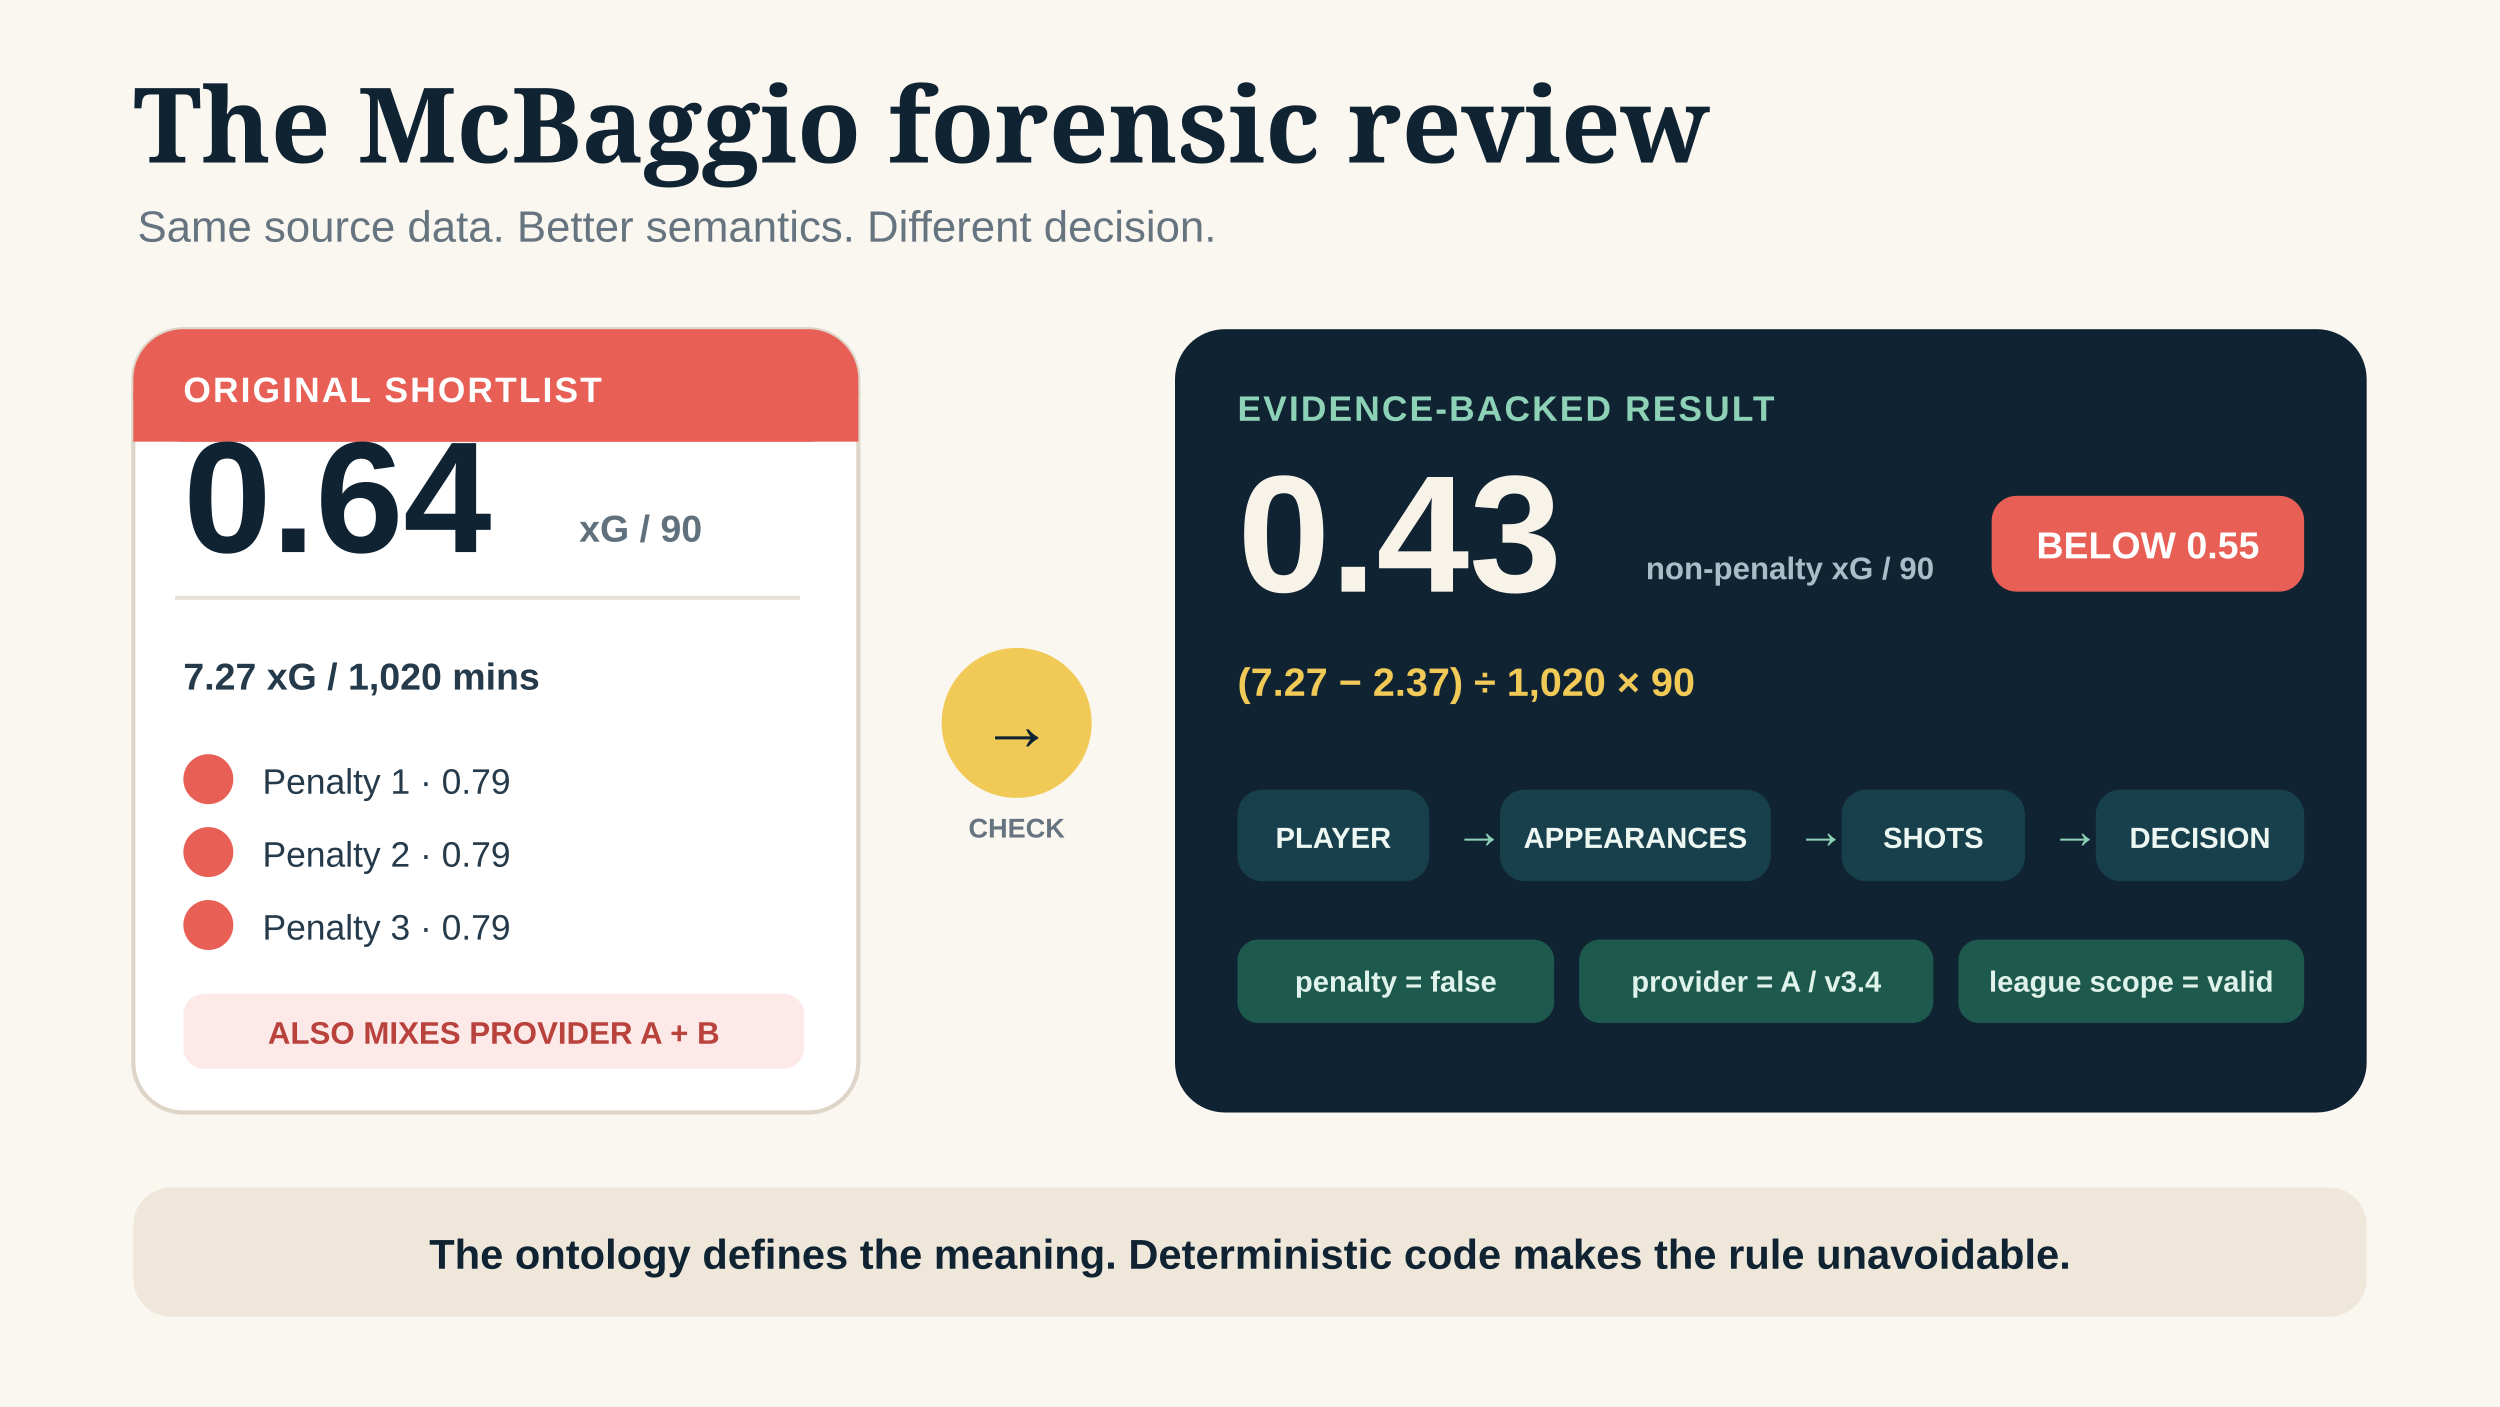
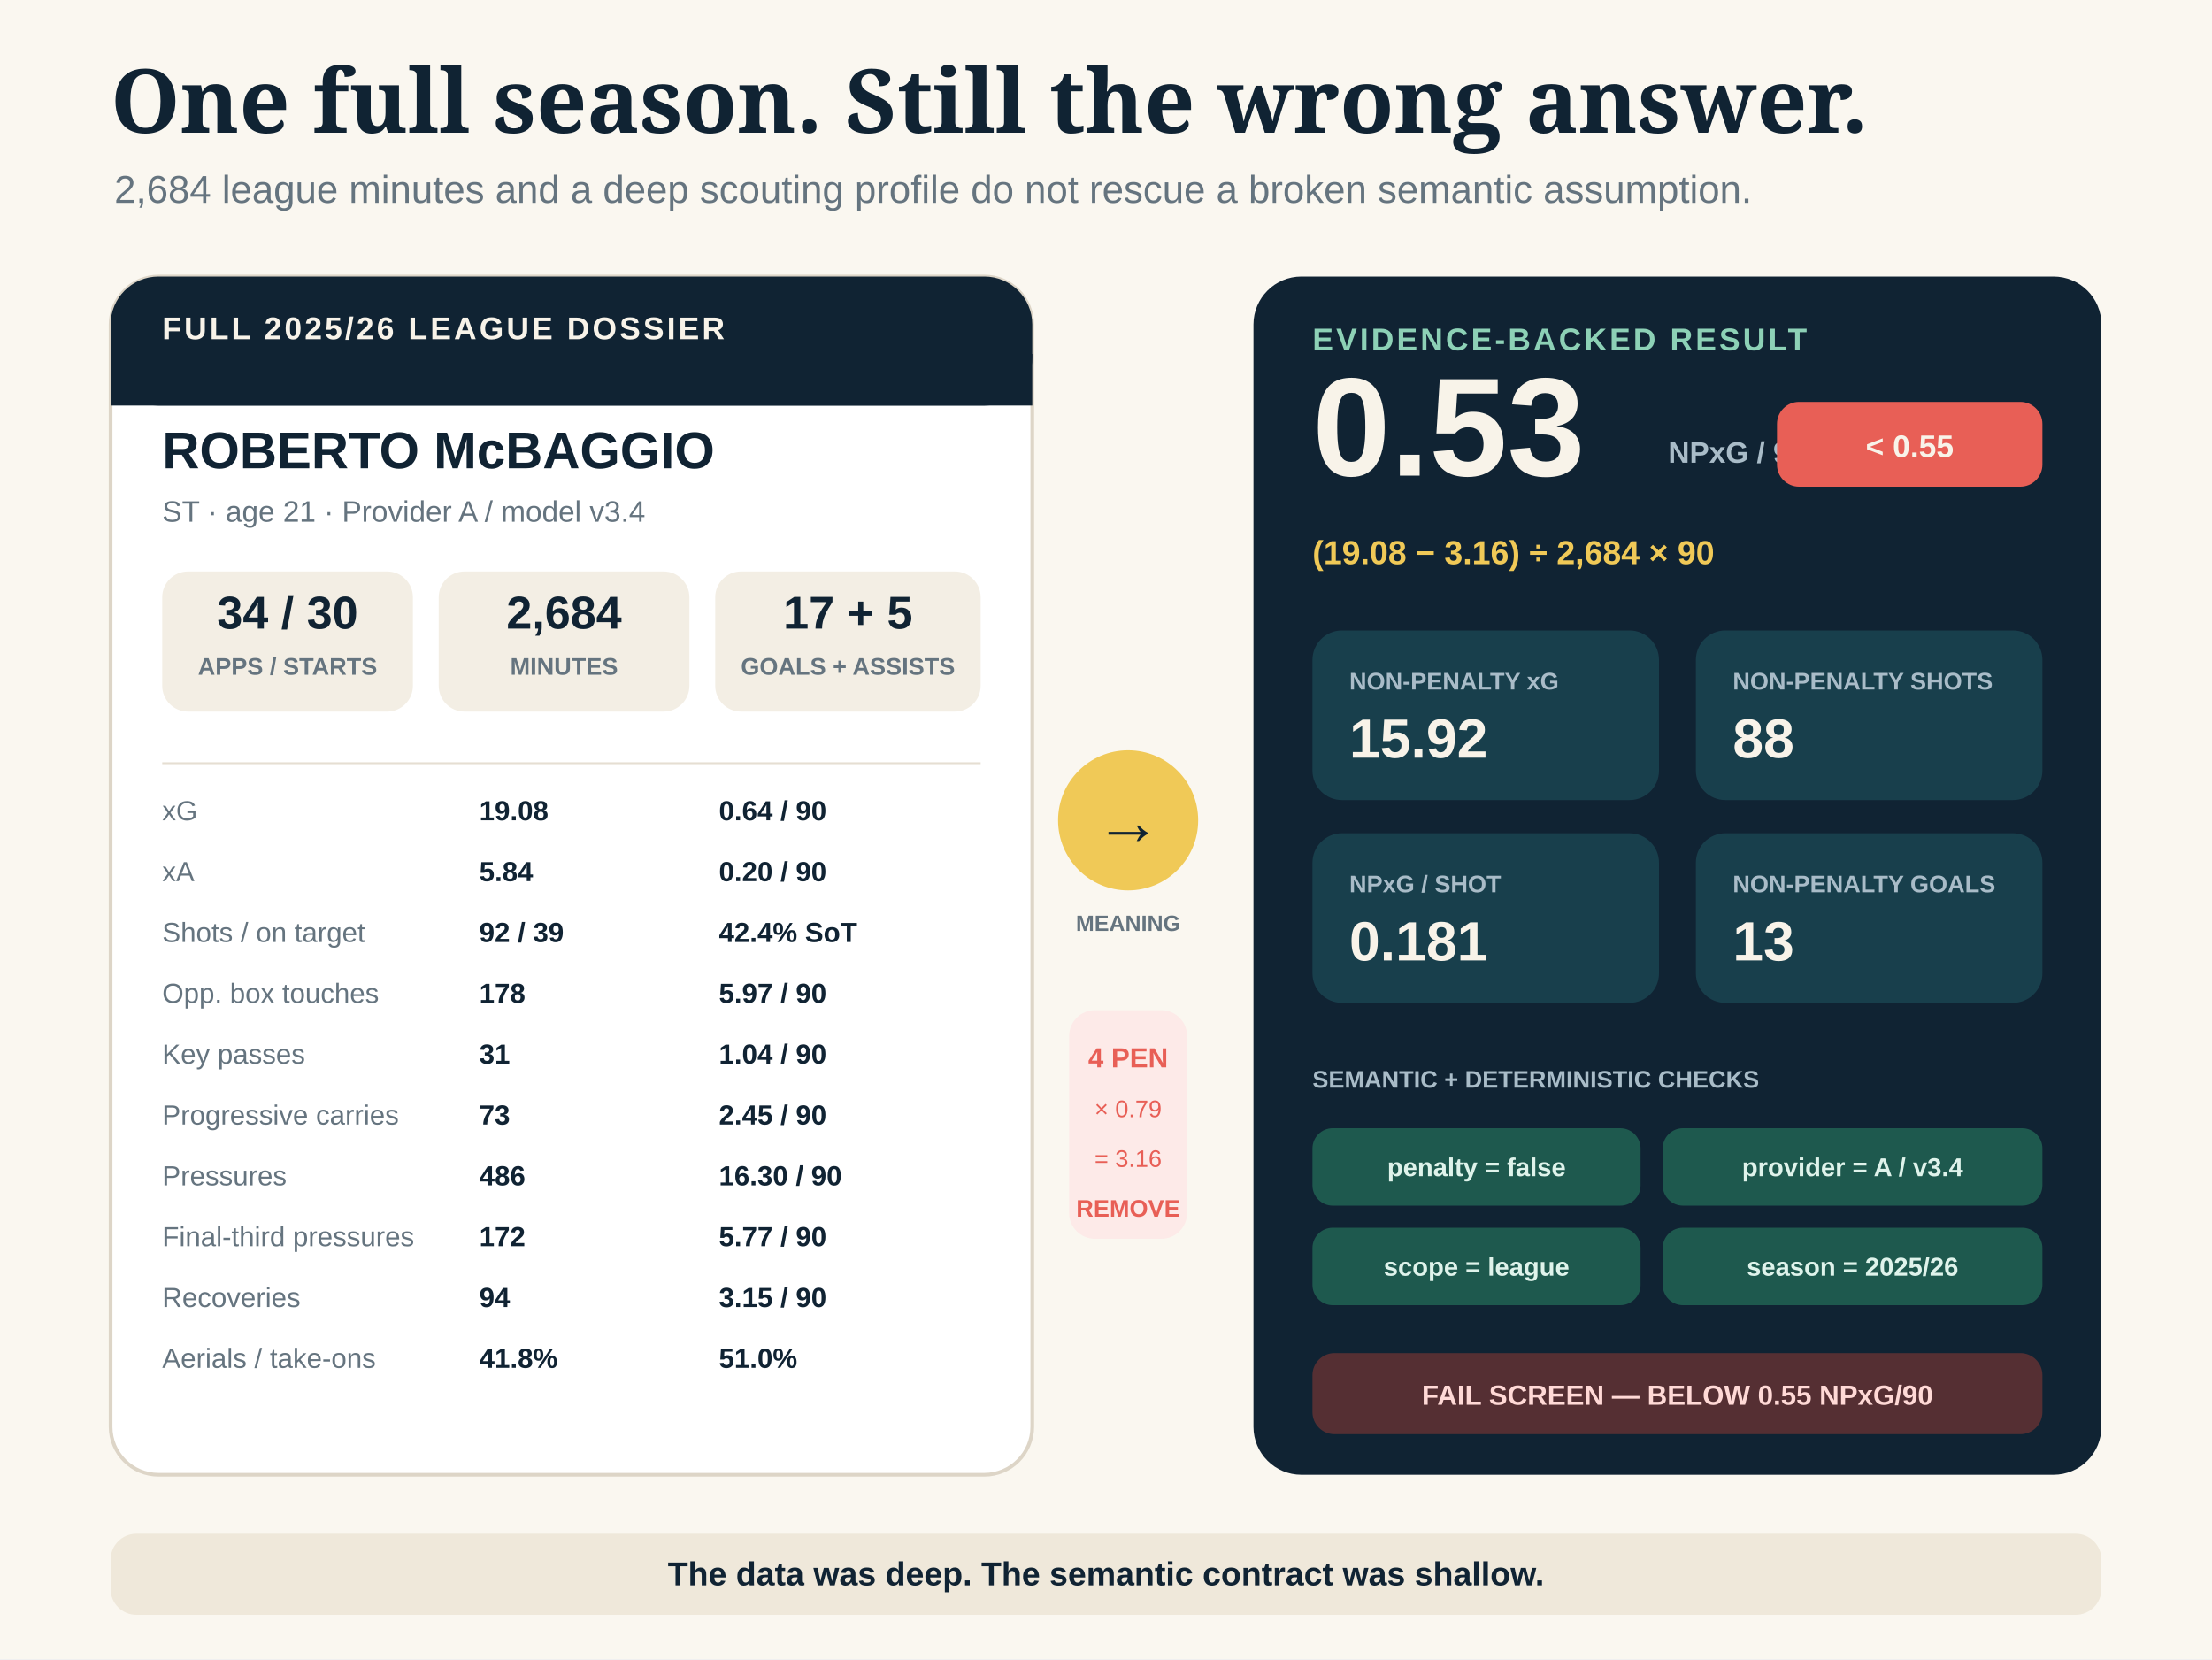
- <svg xmlns="http://www.w3.org/2000/svg" width="1200" height="675" viewBox="0 0 1200 675">
-   <rect width="1200" height="675" fill="#faf7f0" />
-   <text x="64" y="78" fill="#102333" font-family="Georgia,serif" font-size="50" font-weight="700">The McBaggio forensic review</text>
-   <text x="66" y="116" fill="#65747f" font-family="Arial,Helvetica,sans-serif" font-size="21">Same source data. Better semantics. Different decision.</text>
-   <rect x="64" y="158" width="348" height="376" rx="24" fill="#fff" stroke="#ddd5c7" stroke-width="2" />
-   <rect x="64" y="158" width="348" height="54" rx="24" fill="#e85f56" />
-   <rect x="64" y="188" width="348" height="24" fill="#e85f56" />
-   <text x="88" y="193" fill="#fff" font-family="Arial,Helvetica,sans-serif" font-size="17" font-weight="900" letter-spacing="1">ORIGINAL SHORTLIST</text>
-   <text x="88" y="265" fill="#102333" font-family="Arial,Helvetica,sans-serif" font-size="76" font-weight="900">0.64</text>
-   <text x="278" y="260" fill="#60717d" font-family="Arial,Helvetica,sans-serif" font-size="18" font-weight="800">xG / 90</text>
-   <line x1="84" y1="287" x2="384" y2="287" stroke="#e7e1d8" stroke-width="2" />
-   <text x="88" y="331" fill="#253a4a" font-family="Arial,Helvetica,sans-serif" font-size="18" font-weight="800">7.27 xG / 1,020 mins</text>
-   <g font-family="Arial,Helvetica,sans-serif">
-     <circle cx="100" cy="374" r="12" fill="#e85f56" />
-     <text x="126" y="381" fill="#253a4a" font-size="17">Penalty 1 · 0.79</text>
-     <circle cx="100" cy="409" r="12" fill="#e85f56" />
-     <text x="126" y="416" fill="#253a4a" font-size="17">Penalty 2 · 0.79</text>
-     <circle cx="100" cy="444" r="12" fill="#e85f56" />
-     <text x="126" y="451" fill="#253a4a" font-size="17">Penalty 3 · 0.79</text>
+ <svg xmlns="http://www.w3.org/2000/svg" width="1200" height="900" viewBox="0 0 1200 900">
+   <rect width="1200" height="900" fill="#faf7f0" />
+   <style>
+ .t{font-family:Arial,Helvetica,sans-serif}.serif{font-family:Georgia,serif}
+ .h{fill:#102333;font-weight:900}.muted{fill:#65747f}.light{fill:#f8f3e9}.green{fill:#8dd1b6}.amber{fill:#f0c957}.red{fill:#e85f56}
+ </style>
+   <text x="60" y="72" class="serif h" font-size="48">One full season. Still the wrong answer.</text>
+   <text x="62" y="110" class="t muted" font-size="21">2,684 league minutes and a deep scouting profile do not rescue a broken semantic assumption.</text>
+   <rect x="60" y="150" width="500" height="650" rx="26" fill="#ffffff" stroke="#ddd5c7" stroke-width="2" />
+   <rect x="60" y="150" width="500" height="70" rx="26" fill="#102333" />
+   <rect x="60" y="192" width="500" height="28" fill="#102333" />
+   <text x="88" y="184" class="t light" font-size="17" font-weight="900" letter-spacing="1.5">FULL 2025/26 LEAGUE DOSSIER</text>
+   <text x="88" y="254" class="t h" font-size="28">ROBERTO McBAGGIO</text>
+   <text x="88" y="283" class="t muted" font-size="16">ST · age 21 · Provider A / model v3.4</text>
+   <g class="t">
+     <rect x="88" y="310" width="136" height="76" rx="14" fill="#f3eee4" />
+     <text x="156" y="341" text-anchor="middle" class="h" font-size="25">34 / 30</text>
+     <text x="156" y="366" text-anchor="middle" class="muted" font-size="13" font-weight="700">APPS / STARTS</text>
+     <rect x="238" y="310" width="136" height="76" rx="14" fill="#f3eee4" />
+     <text x="306" y="341" text-anchor="middle" class="h" font-size="25">2,684</text>
+     <text x="306" y="366" text-anchor="middle" class="muted" font-size="13" font-weight="700">MINUTES</text>
+     <rect x="388" y="310" width="144" height="76" rx="14" fill="#f3eee4" />
+     <text x="460" y="341" text-anchor="middle" class="h" font-size="25">17 + 5</text>
+     <text x="460" y="366" text-anchor="middle" class="muted" font-size="13" font-weight="700">GOALS + ASSISTS</text>
  </g>
-   <rect x="88" y="477" width="298" height="36" rx="10" fill="#fdeae8" />
-   <text x="237" y="501" text-anchor="middle" fill="#b9423d" font-family="Arial,Helvetica,sans-serif" font-size="15" font-weight="900">ALSO MIXES PROVIDER A + B</text>
-   <circle cx="488" cy="347" r="36" fill="#f0c957" />
-   <text x="488" y="360" text-anchor="middle" fill="#102333" font-family="Arial,Helvetica,sans-serif" font-size="35" font-weight="900">→</text>
-   <text x="488" y="402" text-anchor="middle" fill="#65747f" font-family="Arial,Helvetica,sans-serif" font-size="13" font-weight="900">CHECK</text>
-   <rect x="564" y="158" width="572" height="376" rx="24" fill="#102333" />
-   <text x="594" y="202" fill="#8dd1b6" font-family="Arial,Helvetica,sans-serif" font-size="17" font-weight="900" letter-spacing="1">EVIDENCE-BACKED RESULT</text>
-   <text x="594" y="284" fill="#f8f3e9" font-family="Arial,Helvetica,sans-serif" font-size="80" font-weight="900">0.43</text>
-   <text x="790" y="278" fill="#a9bcc8" font-family="Arial,Helvetica,sans-serif" font-size="15" font-weight="800">non-penalty xG / 90</text>
-   <rect x="956" y="238" width="150" height="46" rx="12" fill="#e85f56" />
-   <text x="1031" y="268" text-anchor="middle" fill="#fff" font-family="Arial,Helvetica,sans-serif" font-size="18" font-weight="900">BELOW 0.55</text>
-   <text x="594" y="334" fill="#f0c957" font-family="Arial,Helvetica,sans-serif" font-size="19" font-weight="900">(7.27 − 2.37) ÷ 1,020 × 90</text>
-   <g font-family="Arial,Helvetica,sans-serif">
-     <rect x="594" y="379" width="92" height="44" rx="12" fill="#183f4c" />
-     <text x="640" y="407" text-anchor="middle" fill="#eef8f3" font-size="14" font-weight="800">PLAYER</text>
-     <text x="698" y="407" fill="#8dd1b6" font-size="24" font-weight="900">→</text>
-     <rect x="720" y="379" width="130" height="44" rx="12" fill="#183f4c" />
-     <text x="785" y="407" text-anchor="middle" fill="#eef8f3" font-size="14" font-weight="800">APPEARANCES</text>
-     <text x="862" y="407" fill="#8dd1b6" font-size="24" font-weight="900">→</text>
-     <rect x="884" y="379" width="88" height="44" rx="12" fill="#183f4c" />
-     <text x="928" y="407" text-anchor="middle" fill="#eef8f3" font-size="14" font-weight="800">SHOTS</text>
-     <text x="984" y="407" fill="#8dd1b6" font-size="24" font-weight="900">→</text>
-     <rect x="1006" y="379" width="100" height="44" rx="12" fill="#183f4c" />
-     <text x="1056" y="407" text-anchor="middle" fill="#eef8f3" font-size="14" font-weight="800">DECISION</text>
+   <g class="t" font-size="15">
+     <line x1="88" y1="414" x2="532" y2="414" stroke="#e5ded2" />
+     <text x="88" y="445" class="muted">xG</text>
+     <text x="260" y="445" class="h" font-weight="800">19.08</text>
+     <text x="390" y="445" class="h" font-weight="800">0.64 / 90</text>
+     <text x="88" y="478" class="muted">xA</text>
+     <text x="260" y="478" class="h" font-weight="800">5.84</text>
+     <text x="390" y="478" class="h" font-weight="800">0.20 / 90</text>
+     <text x="88" y="511" class="muted">Shots / on target</text>
+     <text x="260" y="511" class="h" font-weight="800">92 / 39</text>
+     <text x="390" y="511" class="h" font-weight="800">42.4% SoT</text>
+     <text x="88" y="544" class="muted">Opp. box touches</text>
+     <text x="260" y="544" class="h" font-weight="800">178</text>
+     <text x="390" y="544" class="h" font-weight="800">5.97 / 90</text>
+     <text x="88" y="577" class="muted">Key passes</text>
+     <text x="260" y="577" class="h" font-weight="800">31</text>
+     <text x="390" y="577" class="h" font-weight="800">1.04 / 90</text>
+     <text x="88" y="610" class="muted">Progressive carries</text>
+     <text x="260" y="610" class="h" font-weight="800">73</text>
+     <text x="390" y="610" class="h" font-weight="800">2.45 / 90</text>
+     <text x="88" y="643" class="muted">Pressures</text>
+     <text x="260" y="643" class="h" font-weight="800">486</text>
+     <text x="390" y="643" class="h" font-weight="800">16.30 / 90</text>
+     <text x="88" y="676" class="muted">Final-third pressures</text>
+     <text x="260" y="676" class="h" font-weight="800">172</text>
+     <text x="390" y="676" class="h" font-weight="800">5.77 / 90</text>
+     <text x="88" y="709" class="muted">Recoveries</text>
+     <text x="260" y="709" class="h" font-weight="800">94</text>
+     <text x="390" y="709" class="h" font-weight="800">3.15 / 90</text>
+     <text x="88" y="742" class="muted">Aerials / take-ons</text>
+     <text x="260" y="742" class="h" font-weight="800">41.8%</text>
+     <text x="390" y="742" class="h" font-weight="800">51.0%</text>
  </g>
-   <g font-family="Arial,Helvetica,sans-serif" font-size="14" font-weight="800">
-     <rect x="594" y="451" width="152" height="40" rx="10" fill="#1e594e" />
-     <text x="670" y="476" text-anchor="middle" fill="#dff3eb">penalty = false</text>
-     <rect x="758" y="451" width="170" height="40" rx="10" fill="#1e594e" />
-     <text x="843" y="476" text-anchor="middle" fill="#dff3eb">provider = A / v3.4</text>
-     <rect x="940" y="451" width="166" height="40" rx="10" fill="#1e594e" />
-     <text x="1023" y="476" text-anchor="middle" fill="#dff3eb">league scope = valid</text>
+   <circle cx="612" cy="445" r="38" fill="#f0c957" />
+   <text x="612" y="458" text-anchor="middle" class="t h" font-size="36">→</text>
+   <text x="612" y="505" text-anchor="middle" class="t muted" font-size="12" font-weight="900">MEANING</text>
+   <rect x="580" y="548" width="64" height="124" rx="14" fill="#fdeae8" />
+   <text x="612" y="579" text-anchor="middle" class="t red" font-size="15" font-weight="900">4 PEN</text>
+   <text x="612" y="606" text-anchor="middle" class="t red" font-size="13">× 0.79</text>
+   <text x="612" y="633" text-anchor="middle" class="t red" font-size="13">= 3.16</text>
+   <text x="612" y="660" text-anchor="middle" class="t red" font-size="13" font-weight="900">REMOVE</text>
+   <rect x="680" y="150" width="460" height="650" rx="26" fill="#102333" />
+   <text x="712" y="190" class="t green" font-size="17" font-weight="900" letter-spacing="1.5">EVIDENCE-BACKED RESULT</text>
+   <text x="712" y="258" class="t light" font-size="76" font-weight="900">0.53</text>
+   <text x="905" y="251" class="t" fill="#a9bcc8" font-size="16" font-weight="800">NPxG / 90</text>
+   <rect x="964" y="218" width="144" height="46" rx="12" fill="#e85f56" />
+   <text x="1036" y="248" text-anchor="middle" class="t light" font-size="17" font-weight="900">&lt; 0.55</text>
+   <text x="712" y="306" class="t amber" font-size="18" font-weight="900">(19.08 − 3.16) ÷ 2,684 × 90</text>
+   <g class="t">
+     <rect x="712" y="342" width="188" height="92" rx="16" fill="#183f4c" />
+     <text x="732" y="374" fill="#a9bcc8" font-size="13" font-weight="800">NON-PENALTY xG</text>
+     <text x="732" y="411" class="light" font-size="30" font-weight="900">15.92</text>
+     <rect x="920" y="342" width="188" height="92" rx="16" fill="#183f4c" />
+     <text x="940" y="374" fill="#a9bcc8" font-size="13" font-weight="800">NON-PENALTY SHOTS</text>
+     <text x="940" y="411" class="light" font-size="30" font-weight="900">88</text>
+     <rect x="712" y="452" width="188" height="92" rx="16" fill="#183f4c" />
+     <text x="732" y="484" fill="#a9bcc8" font-size="13" font-weight="800">NPxG / SHOT</text>
+     <text x="732" y="521" class="light" font-size="30" font-weight="900">0.181</text>
+     <rect x="920" y="452" width="188" height="92" rx="16" fill="#183f4c" />
+     <text x="940" y="484" fill="#a9bcc8" font-size="13" font-weight="800">NON-PENALTY GOALS</text>
+     <text x="940" y="521" class="light" font-size="30" font-weight="900">13</text>
  </g>
-   <rect x="64" y="570" width="1072" height="62" rx="18" fill="#efe8da" />
-   <text x="600" y="609" text-anchor="middle" fill="#102333" font-family="Arial,Helvetica,sans-serif" font-size="20" font-weight="900">The ontology defines the meaning. Deterministic code makes the rule unavoidable.</text>
+   <text x="712" y="590" class="t" fill="#a9bcc8" font-size="13" font-weight="800">SEMANTIC + DETERMINISTIC CHECKS</text>
+   <g class="t" font-size="14" font-weight="800">
+     <rect x="712" y="612" width="178" height="42" rx="11" fill="#1e594e" />
+     <text x="801" y="638" text-anchor="middle" fill="#dff3eb">penalty = false</text>
+     <rect x="902" y="612" width="206" height="42" rx="11" fill="#1e594e" />
+     <text x="1005" y="638" text-anchor="middle" fill="#dff3eb">provider = A / v3.4</text>
+     <rect x="712" y="666" width="178" height="42" rx="11" fill="#1e594e" />
+     <text x="801" y="692" text-anchor="middle" fill="#dff3eb">scope = league</text>
+     <rect x="902" y="666" width="206" height="42" rx="11" fill="#1e594e" />
+     <text x="1005" y="692" text-anchor="middle" fill="#dff3eb">season = 2025/26</text>
+   </g>
+   <rect x="712" y="734" width="396" height="44" rx="12" fill="#552f33" />
+   <text x="910" y="762" text-anchor="middle" class="t" fill="#ffd9d6" font-size="15" font-weight="900">FAIL SCREEN — BELOW 0.55 NPxG/90</text>
+   <rect x="60" y="832" width="1080" height="44" rx="14" fill="#efe8da" />
+   <text x="600" y="860" text-anchor="middle" class="t h" font-size="18">The data was deep. The semantic contract was shallow.</text>
</svg>
